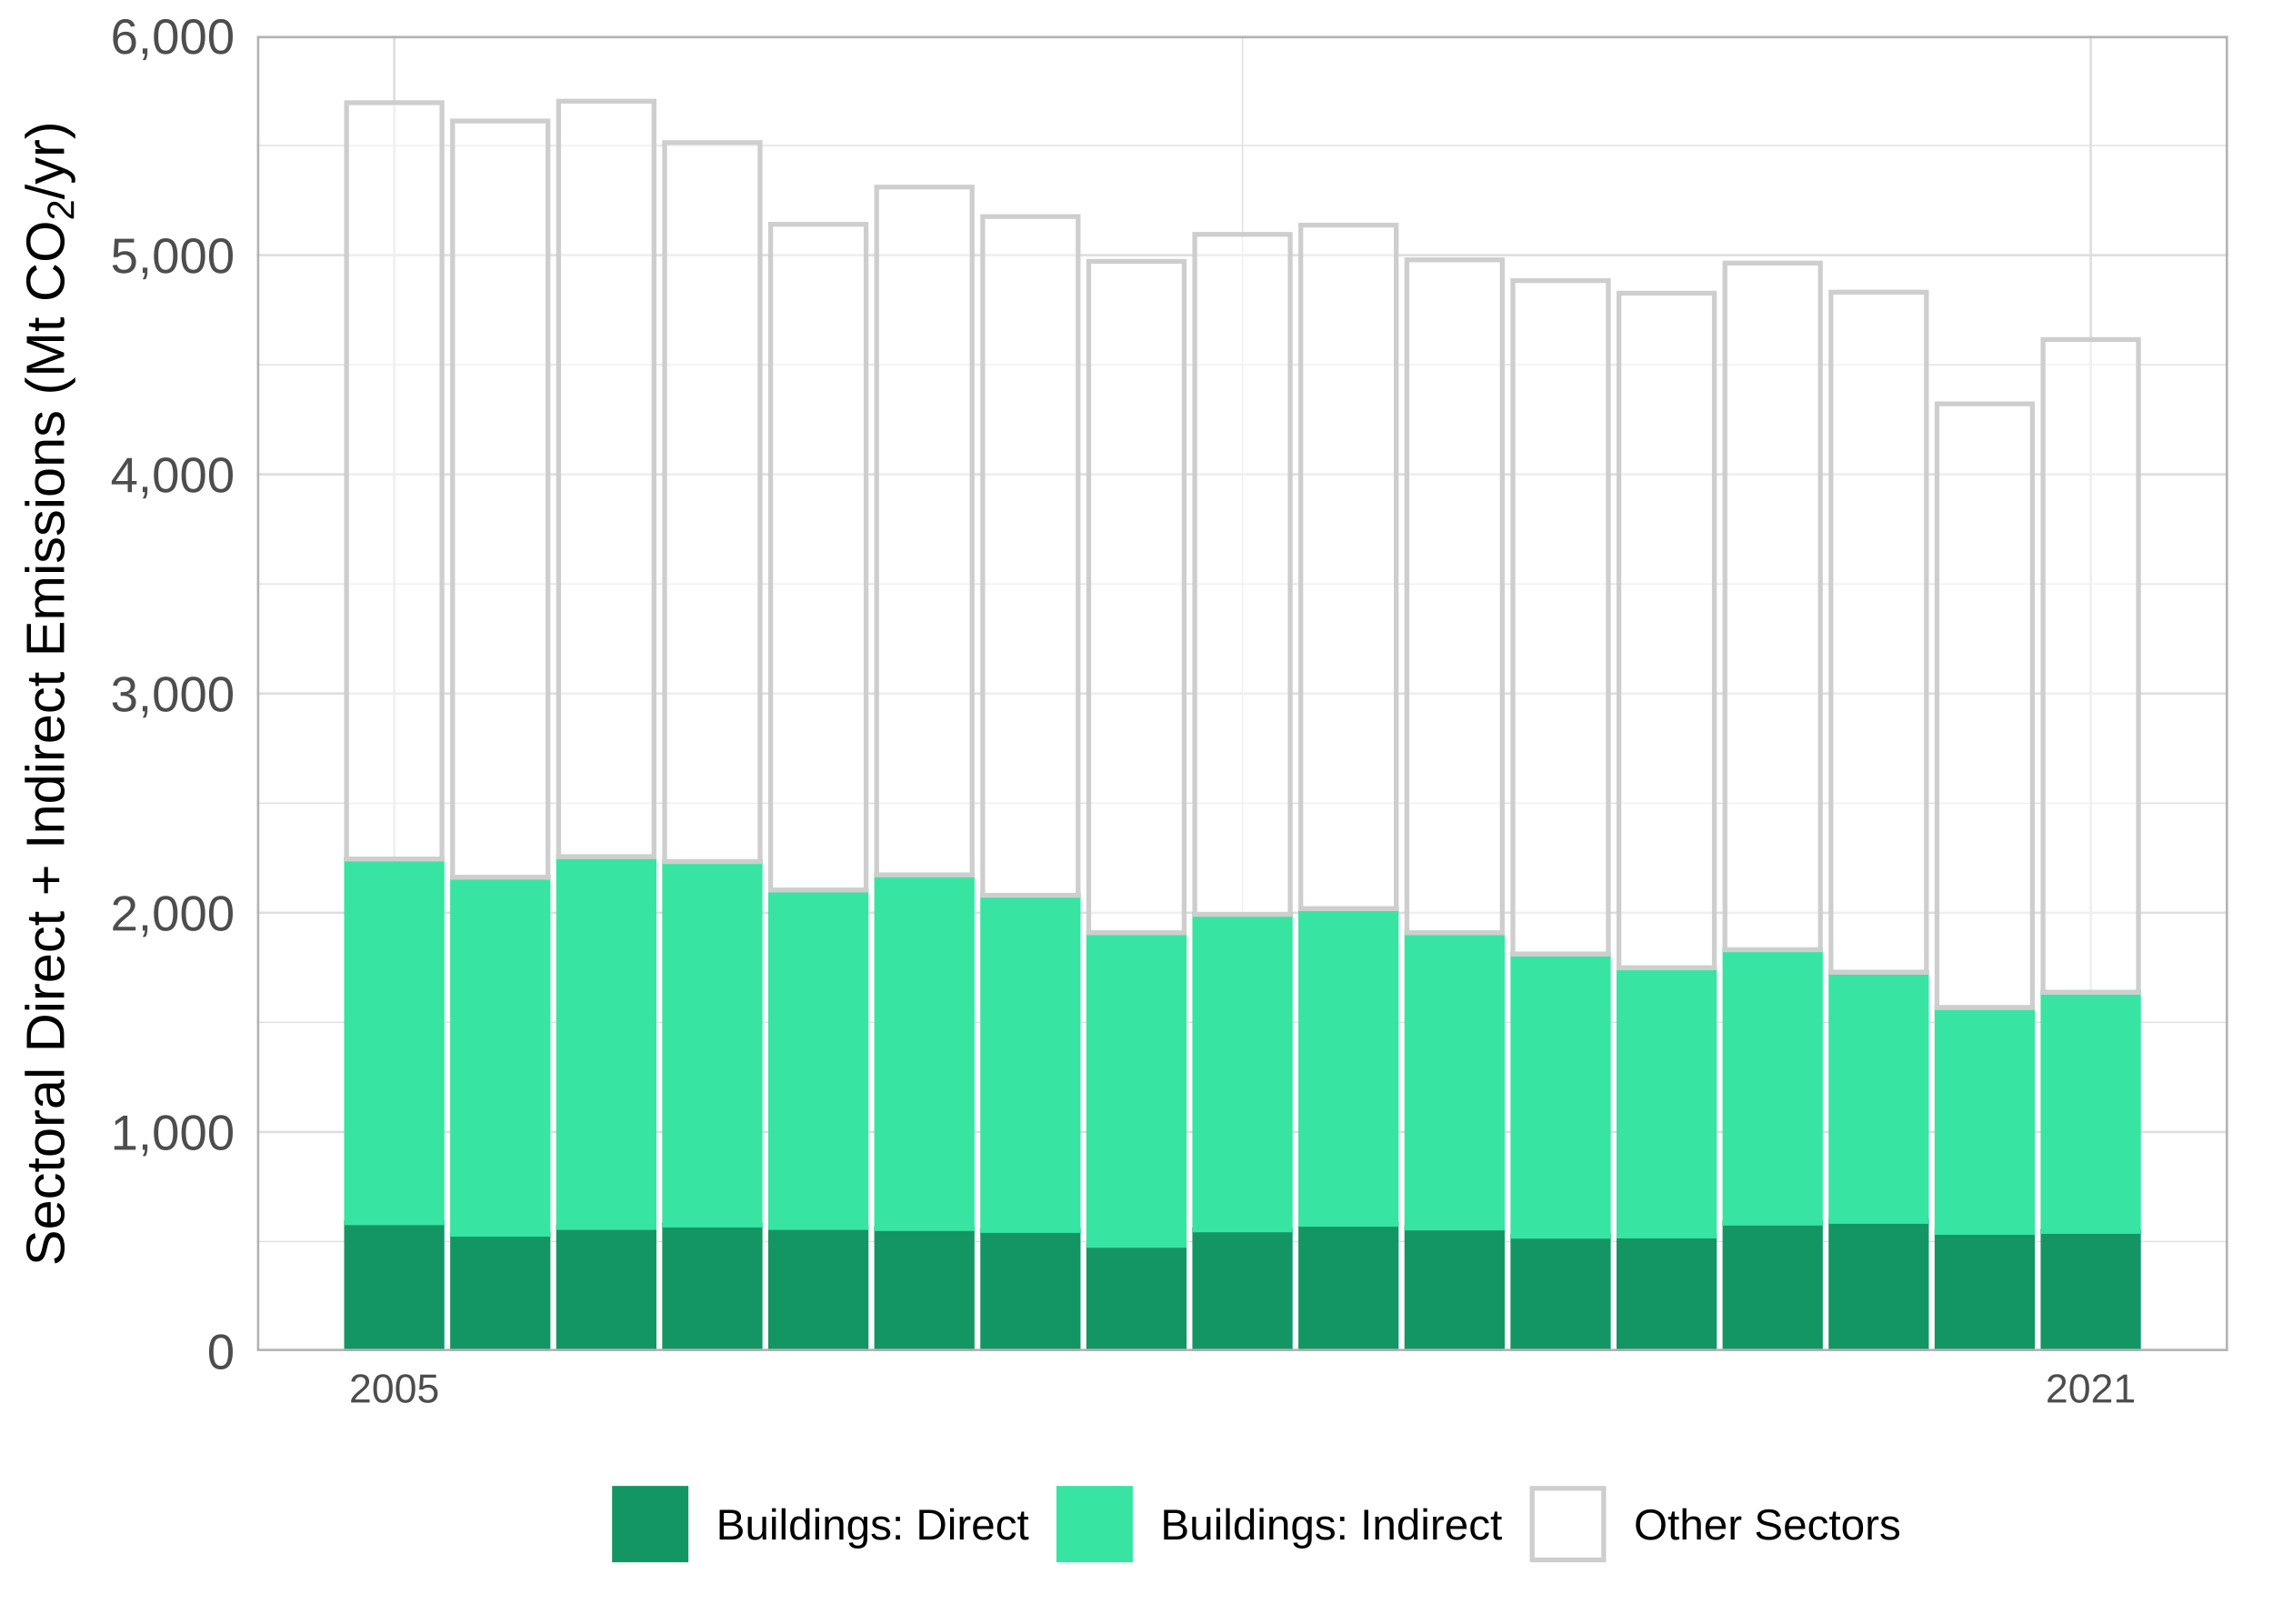
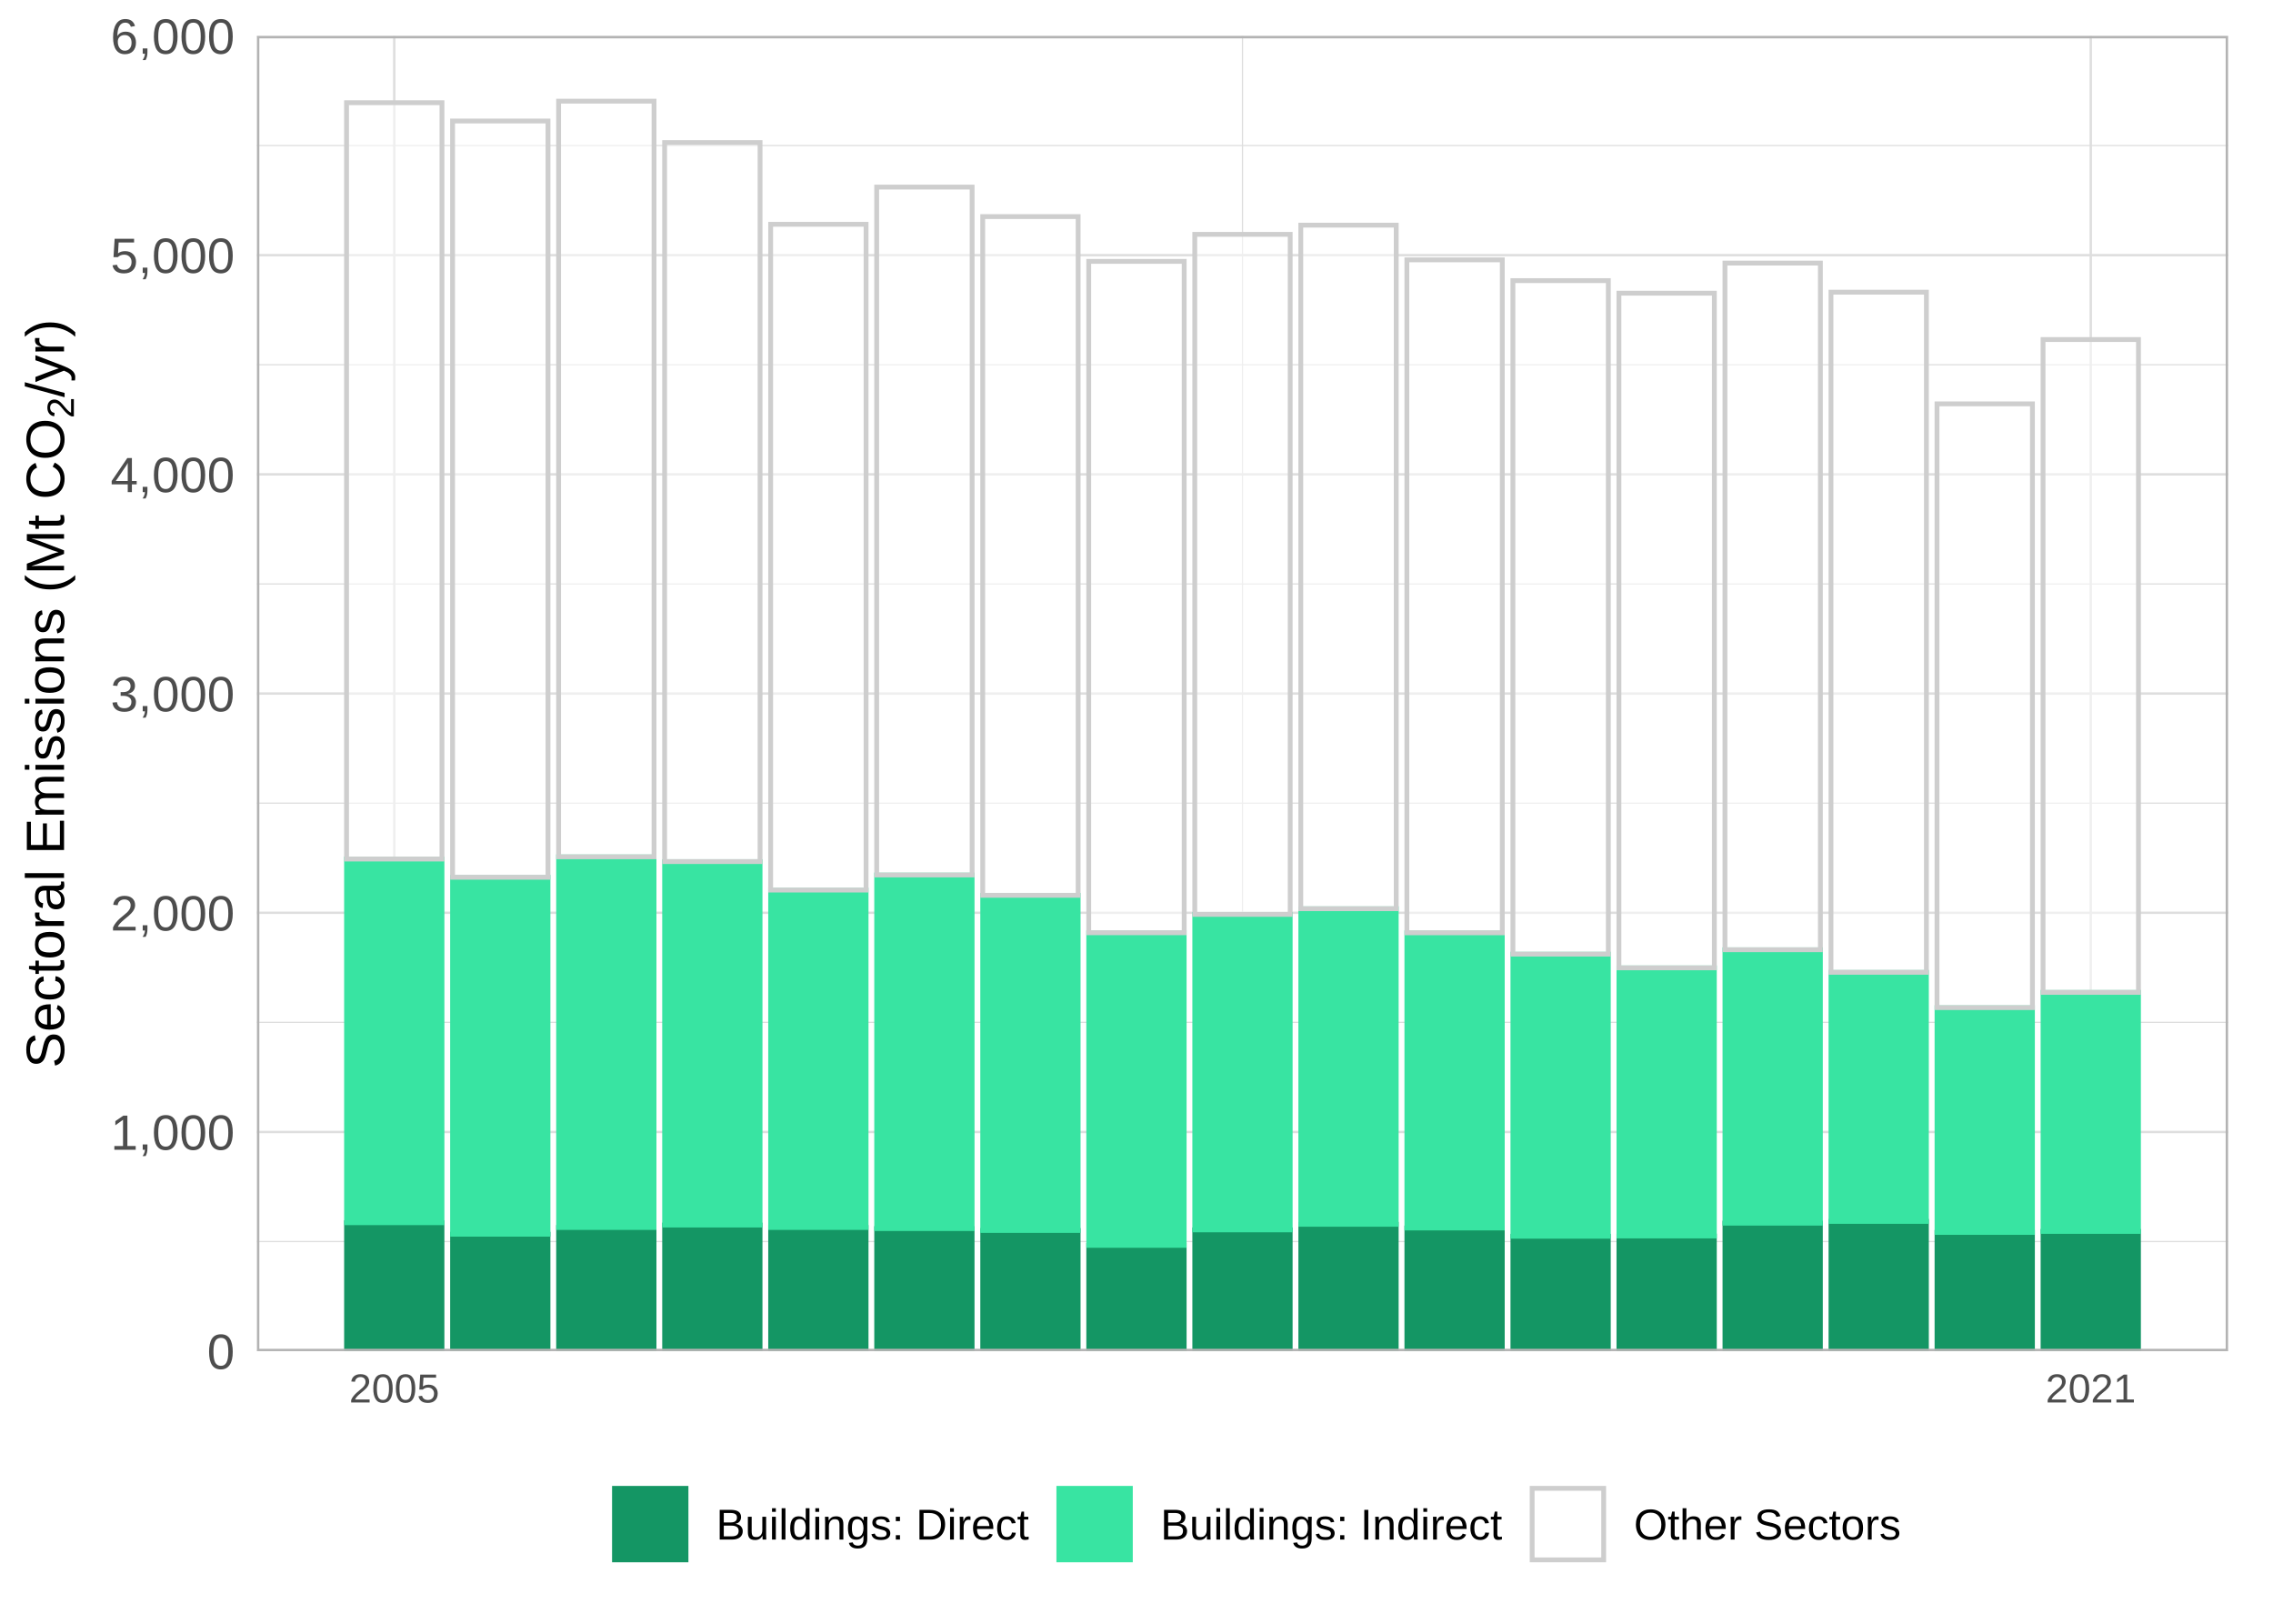
<svg xmlns="http://www.w3.org/2000/svg" class="svglite" width="504.00pt" height="360.00pt" viewBox="0 0 504.00 360.00">
  <defs>
    <style type="text/css">
    .svglite line, .svglite polyline, .svglite polygon, .svglite path, .svglite rect, .svglite circle {
      fill: none;
      stroke: #000000;
      stroke-linecap: round;
      stroke-linejoin: round;
      stroke-miterlimit: 10.00;
    }
    .svglite text {
      white-space: pre;
    }
  </style>
  </defs>
  <rect width="100%" height="100%" style="stroke: none; fill: #FFFFFF;" />
  <defs>
    <clipPath id="cpMC4wMHw1MDQuMDB8MC4wMHwzNjAuMDA=">
      <rect x="0.00" y="0.00" width="504.00" height="360.00" />
    </clipPath>
  </defs>
  <g clip-path="url(#cpMC4wMHw1MDQuMDB8MC4wMHwzNjAuMDA=)">
-     <rect x="0.00" y="0" width="504.00" height="360.00" style="stroke-width: 1.07; stroke: #FFFFFF; fill: #FFFFFF;" />
+     <rect x="0" y="0" width="504.00" height="360.00" style="stroke-width: 1.07; stroke: #FFFFFF; fill: #FFFFFF;" />
  </g>
  <defs>
    <clipPath id="cpNTYuOTd8NDk0LjA0fDcuOTd8Mjk5LjU3">
      <rect x="56.97" y="7.97" width="437.07" height="291.60" />
    </clipPath>
  </defs>
  <g clip-path="url(#cpNTYuOTd8NDk0LjA0fDcuOTd8Mjk5LjU3)">
    <rect x="56.97" y="7.97" width="437.07" height="291.60" style="stroke-width: 1.07; stroke: none; fill: #FFFFFF;" />
    <polyline points="56.97,275.27 494.04,275.27 " style="stroke-width: 0.27; stroke: #DEDEDE; stroke-linecap: butt;" />
    <polyline points="56.97,226.67 494.04,226.67 " style="stroke-width: 0.27; stroke: #DEDEDE; stroke-linecap: butt;" />
    <polyline points="56.97,178.07 494.04,178.07 " style="stroke-width: 0.27; stroke: #DEDEDE; stroke-linecap: butt;" />
    <polyline points="56.97,129.47 494.04,129.47 " style="stroke-width: 0.27; stroke: #DEDEDE; stroke-linecap: butt;" />
    <polyline points="56.97,80.87 494.04,80.87 " style="stroke-width: 0.27; stroke: #DEDEDE; stroke-linecap: butt;" />
    <polyline points="56.97,32.27 494.04,32.27 " style="stroke-width: 0.27; stroke: #DEDEDE; stroke-linecap: butt;" />
    <polyline points="275.50,299.57 275.50,7.97 " style="stroke-width: 0.27; stroke: #DEDEDE; stroke-linecap: butt;" />
    <polyline points="56.97,299.57 494.04,299.57 " style="stroke-width: 0.53; stroke: #DEDEDE; stroke-linecap: butt;" />
    <polyline points="56.97,250.97 494.04,250.97 " style="stroke-width: 0.53; stroke: #DEDEDE; stroke-linecap: butt;" />
    <polyline points="56.97,202.37 494.04,202.37 " style="stroke-width: 0.53; stroke: #DEDEDE; stroke-linecap: butt;" />
    <polyline points="56.97,153.77 494.04,153.77 " style="stroke-width: 0.53; stroke: #DEDEDE; stroke-linecap: butt;" />
    <polyline points="56.97,105.17 494.04,105.17 " style="stroke-width: 0.53; stroke: #DEDEDE; stroke-linecap: butt;" />
    <polyline points="56.97,56.57 494.04,56.57 " style="stroke-width: 0.53; stroke: #DEDEDE; stroke-linecap: butt;" />
    <polyline points="56.97,7.97 494.04,7.97 " style="stroke-width: 0.53; stroke: #DEDEDE; stroke-linecap: butt;" />
    <polyline points="87.42,299.57 87.42,7.97 " style="stroke-width: 0.53; stroke: #DEDEDE; stroke-linecap: butt;" />
    <polyline points="463.59,299.57 463.59,7.97 " style="stroke-width: 0.53; stroke: #DEDEDE; stroke-linecap: butt;" />
    <rect x="76.84" y="271.09" width="21.16" height="28.48" style="stroke-width: 1.07; stroke: #149664; stroke-linecap: butt; stroke-linejoin: miter; fill: #149664;" />
    <rect x="76.84" y="190.46" width="21.16" height="80.63" style="stroke-width: 1.07; stroke: #38E4A2; stroke-linecap: butt; stroke-linejoin: miter; fill: #38E4A2;" />
    <rect x="76.84" y="22.77" width="21.16" height="167.69" style="stroke-width: 1.07; stroke: #CECECE; stroke-linecap: butt; stroke-linejoin: miter; fill: #FFFFFF; fill-opacity: 0.50;" />
    <rect x="100.35" y="273.64" width="21.16" height="25.93" style="stroke-width: 1.07; stroke: #149664; stroke-linecap: butt; stroke-linejoin: miter; fill: #149664;" />
    <rect x="100.35" y="194.50" width="21.16" height="79.14" style="stroke-width: 1.07; stroke: #38E4A2; stroke-linecap: butt; stroke-linejoin: miter; fill: #38E4A2;" />
    <rect x="100.35" y="26.83" width="21.16" height="167.67" style="stroke-width: 1.07; stroke: #CECECE; stroke-linecap: butt; stroke-linejoin: miter; fill: #FFFFFF; fill-opacity: 0.50;" />
    <rect x="123.86" y="272.15" width="21.16" height="27.42" style="stroke-width: 1.07; stroke: #149664; stroke-linecap: butt; stroke-linejoin: miter; fill: #149664;" />
    <rect x="123.86" y="189.96" width="21.16" height="82.19" style="stroke-width: 1.07; stroke: #38E4A2; stroke-linecap: butt; stroke-linejoin: miter; fill: #38E4A2;" />
    <rect x="123.86" y="22.43" width="21.16" height="167.53" style="stroke-width: 1.07; stroke: #CECECE; stroke-linecap: butt; stroke-linejoin: miter; fill: #FFFFFF; fill-opacity: 0.50;" />
    <rect x="147.37" y="271.61" width="21.16" height="27.96" style="stroke-width: 1.07; stroke: #149664; stroke-linecap: butt; stroke-linejoin: miter; fill: #149664;" />
    <rect x="147.37" y="191.03" width="21.16" height="80.58" style="stroke-width: 1.07; stroke: #38E4A2; stroke-linecap: butt; stroke-linejoin: miter; fill: #38E4A2;" />
    <rect x="147.37" y="31.61" width="21.16" height="159.41" style="stroke-width: 1.07; stroke: #CECECE; stroke-linecap: butt; stroke-linejoin: miter; fill: #FFFFFF; fill-opacity: 0.50;" />
    <rect x="170.88" y="272.14" width="21.16" height="27.43" style="stroke-width: 1.07; stroke: #149664; stroke-linecap: butt; stroke-linejoin: miter; fill: #149664;" />
    <rect x="170.88" y="197.34" width="21.16" height="74.81" style="stroke-width: 1.07; stroke: #38E4A2; stroke-linecap: butt; stroke-linejoin: miter; fill: #38E4A2;" />
    <rect x="170.88" y="49.73" width="21.16" height="147.61" style="stroke-width: 1.07; stroke: #CECECE; stroke-linecap: butt; stroke-linejoin: miter; fill: #FFFFFF; fill-opacity: 0.50;" />
    <rect x="194.39" y="272.39" width="21.16" height="27.18" style="stroke-width: 1.07; stroke: #149664; stroke-linecap: butt; stroke-linejoin: miter; fill: #149664;" />
    <rect x="194.39" y="193.99" width="21.16" height="78.40" style="stroke-width: 1.07; stroke: #38E4A2; stroke-linecap: butt; stroke-linejoin: miter; fill: #38E4A2;" />
    <rect x="194.39" y="41.48" width="21.16" height="152.51" style="stroke-width: 1.07; stroke: #CECECE; stroke-linecap: butt; stroke-linejoin: miter; fill: #FFFFFF; fill-opacity: 0.50;" />
    <rect x="217.90" y="272.81" width="21.16" height="26.76" style="stroke-width: 1.07; stroke: #149664; stroke-linecap: butt; stroke-linejoin: miter; fill: #149664;" />
    <rect x="217.90" y="198.50" width="21.16" height="74.31" style="stroke-width: 1.07; stroke: #38E4A2; stroke-linecap: butt; stroke-linejoin: miter; fill: #38E4A2;" />
    <rect x="217.90" y="48.02" width="21.16" height="150.48" style="stroke-width: 1.07; stroke: #CECECE; stroke-linecap: butt; stroke-linejoin: miter; fill: #FFFFFF; fill-opacity: 0.50;" />
    <rect x="241.41" y="276.11" width="21.16" height="23.46" style="stroke-width: 1.07; stroke: #149664; stroke-linecap: butt; stroke-linejoin: miter; fill: #149664;" />
    <rect x="241.41" y="206.80" width="21.16" height="69.31" style="stroke-width: 1.07; stroke: #38E4A2; stroke-linecap: butt; stroke-linejoin: miter; fill: #38E4A2;" />
    <rect x="241.41" y="57.95" width="21.16" height="148.85" style="stroke-width: 1.07; stroke: #CECECE; stroke-linecap: butt; stroke-linejoin: miter; fill: #FFFFFF; fill-opacity: 0.50;" />
    <rect x="264.92" y="272.68" width="21.16" height="26.89" style="stroke-width: 1.07; stroke: #149664; stroke-linecap: butt; stroke-linejoin: miter; fill: #149664;" />
    <rect x="264.92" y="202.73" width="21.16" height="69.95" style="stroke-width: 1.07; stroke: #38E4A2; stroke-linecap: butt; stroke-linejoin: miter; fill: #38E4A2;" />
    <rect x="264.92" y="51.96" width="21.16" height="150.77" style="stroke-width: 1.07; stroke: #CECECE; stroke-linecap: butt; stroke-linejoin: miter; fill: #FFFFFF; fill-opacity: 0.50;" />
    <rect x="288.43" y="271.44" width="21.16" height="28.13" style="stroke-width: 1.07; stroke: #149664; stroke-linecap: butt; stroke-linejoin: miter; fill: #149664;" />
    <rect x="288.43" y="201.47" width="21.16" height="69.97" style="stroke-width: 1.07; stroke: #38E4A2; stroke-linecap: butt; stroke-linejoin: miter; fill: #38E4A2;" />
    <rect x="288.43" y="49.92" width="21.16" height="151.55" style="stroke-width: 1.07; stroke: #CECECE; stroke-linecap: butt; stroke-linejoin: miter; fill: #FFFFFF; fill-opacity: 0.50;" />
    <rect x="311.95" y="272.26" width="21.16" height="27.31" style="stroke-width: 1.07; stroke: #149664; stroke-linecap: butt; stroke-linejoin: miter; fill: #149664;" />
    <rect x="311.95" y="206.81" width="21.16" height="65.45" style="stroke-width: 1.07; stroke: #38E4A2; stroke-linecap: butt; stroke-linejoin: miter; fill: #38E4A2;" />
    <rect x="311.95" y="57.61" width="21.16" height="149.20" style="stroke-width: 1.07; stroke: #CECECE; stroke-linecap: butt; stroke-linejoin: miter; fill: #FFFFFF; fill-opacity: 0.50;" />
    <rect x="335.46" y="274.09" width="21.16" height="25.48" style="stroke-width: 1.07; stroke: #149664; stroke-linecap: butt; stroke-linejoin: miter; fill: #149664;" />
    <rect x="335.46" y="211.54" width="21.16" height="62.55" style="stroke-width: 1.07; stroke: #38E4A2; stroke-linecap: butt; stroke-linejoin: miter; fill: #38E4A2;" />
    <rect x="335.46" y="62.22" width="21.16" height="149.32" style="stroke-width: 1.07; stroke: #CECECE; stroke-linecap: butt; stroke-linejoin: miter; fill: #FFFFFF; fill-opacity: 0.50;" />
    <rect x="358.97" y="274.04" width="21.16" height="25.53" style="stroke-width: 1.07; stroke: #149664; stroke-linecap: butt; stroke-linejoin: miter; fill: #149664;" />
    <rect x="358.97" y="214.58" width="21.16" height="59.45" style="stroke-width: 1.07; stroke: #38E4A2; stroke-linecap: butt; stroke-linejoin: miter; fill: #38E4A2;" />
    <rect x="358.97" y="65.00" width="21.16" height="149.58" style="stroke-width: 1.07; stroke: #CECECE; stroke-linecap: butt; stroke-linejoin: miter; fill: #FFFFFF; fill-opacity: 0.50;" />
    <rect x="382.48" y="271.19" width="21.16" height="28.38" style="stroke-width: 1.07; stroke: #149664; stroke-linecap: butt; stroke-linejoin: miter; fill: #149664;" />
    <rect x="382.48" y="210.57" width="21.16" height="60.62" style="stroke-width: 1.07; stroke: #38E4A2; stroke-linecap: butt; stroke-linejoin: miter; fill: #38E4A2;" />
    <rect x="382.48" y="58.33" width="21.16" height="152.24" style="stroke-width: 1.07; stroke: #CECECE; stroke-linecap: butt; stroke-linejoin: miter; fill: #FFFFFF; fill-opacity: 0.50;" />
    <rect x="405.99" y="270.79" width="21.16" height="28.78" style="stroke-width: 1.07; stroke: #149664; stroke-linecap: butt; stroke-linejoin: miter; fill: #149664;" />
    <rect x="405.99" y="215.57" width="21.16" height="55.23" style="stroke-width: 1.07; stroke: #38E4A2; stroke-linecap: butt; stroke-linejoin: miter; fill: #38E4A2;" />
    <rect x="405.99" y="64.78" width="21.16" height="150.79" style="stroke-width: 1.07; stroke: #CECECE; stroke-linecap: butt; stroke-linejoin: miter; fill: #FFFFFF; fill-opacity: 0.50;" />
    <rect x="429.50" y="273.24" width="21.16" height="26.33" style="stroke-width: 1.07; stroke: #149664; stroke-linecap: butt; stroke-linejoin: miter; fill: #149664;" />
    <rect x="429.50" y="223.40" width="21.16" height="49.84" style="stroke-width: 1.07; stroke: #38E4A2; stroke-linecap: butt; stroke-linejoin: miter; fill: #38E4A2;" />
    <rect x="429.50" y="89.54" width="21.16" height="133.86" style="stroke-width: 1.07; stroke: #CECECE; stroke-linecap: butt; stroke-linejoin: miter; fill: #FFFFFF; fill-opacity: 0.50;" />
    <rect x="453.01" y="273.02" width="21.16" height="26.55" style="stroke-width: 1.07; stroke: #149664; stroke-linecap: butt; stroke-linejoin: miter; fill: #149664;" />
    <rect x="453.01" y="220.01" width="21.16" height="53.01" style="stroke-width: 1.07; stroke: #38E4A2; stroke-linecap: butt; stroke-linejoin: miter; fill: #38E4A2;" />
    <rect x="453.01" y="75.28" width="21.16" height="144.74" style="stroke-width: 1.07; stroke: #CECECE; stroke-linecap: butt; stroke-linejoin: miter; fill: #FFFFFF; fill-opacity: 0.50;" />
    <rect x="56.97" y="7.97" width="437.07" height="291.60" style="stroke-width: 1.07; stroke: #B3B3B3;" />
  </g>
  <g clip-path="url(#cpMC4wMHw1MDQuMDB8MC4wMHwzNjAuMDA=)">
    <text x="52.04" y="303.51" text-anchor="end" style="font-size: 11.00px;fill: #4D4D4D; font-family: &quot;Arial&quot;;" textLength="6.12px" lengthAdjust="spacingAndGlyphs">0</text>
    <text x="52.04" y="254.91" text-anchor="end" style="font-size: 11.00px;fill: #4D4D4D; font-family: &quot;Arial&quot;;" textLength="27.54px" lengthAdjust="spacingAndGlyphs">1,000</text>
    <text x="52.04" y="206.31" text-anchor="end" style="font-size: 11.00px;fill: #4D4D4D; font-family: &quot;Arial&quot;;" textLength="27.54px" lengthAdjust="spacingAndGlyphs">2,000</text>
    <text x="52.04" y="157.71" text-anchor="end" style="font-size: 11.00px;fill: #4D4D4D; font-family: &quot;Arial&quot;;" textLength="27.54px" lengthAdjust="spacingAndGlyphs">3,000</text>
    <text x="52.04" y="109.11" text-anchor="end" style="font-size: 11.00px;fill: #4D4D4D; font-family: &quot;Arial&quot;;" textLength="27.54px" lengthAdjust="spacingAndGlyphs">4,000</text>
    <text x="52.04" y="60.51" text-anchor="end" style="font-size: 11.00px;fill: #4D4D4D; font-family: &quot;Arial&quot;;" textLength="27.54px" lengthAdjust="spacingAndGlyphs">5,000</text>
    <text x="52.04" y="11.91" text-anchor="end" style="font-size: 11.00px;fill: #4D4D4D; font-family: &quot;Arial&quot;;" textLength="27.54px" lengthAdjust="spacingAndGlyphs">6,000</text>
    <text x="87.42" y="310.95" text-anchor="middle" style="font-size: 9.00px;fill: #4D4D4D; font-family: &quot;Arial&quot;;" textLength="20.02px" lengthAdjust="spacingAndGlyphs">2005</text>
    <text x="463.59" y="310.95" text-anchor="middle" style="font-size: 9.00px;fill: #4D4D4D; font-family: &quot;Arial&quot;;" textLength="20.02px" lengthAdjust="spacingAndGlyphs">2021</text>
-     <text transform="translate(14.20,280.66) rotate(-90)" style="font-size: 12.00px; font-family: &quot;Arial&quot;;" textLength="222.44px" lengthAdjust="spacingAndGlyphs">Sectoral Direct + Indirect Emissions (Mt C</text>
-     <text transform="translate(14.20,58.22) rotate(-90)" style="font-size: 12.00px; font-family: &quot;Arial&quot;;" textLength="9.34px" lengthAdjust="spacingAndGlyphs">O</text>
-     <text transform="translate(16.38,48.88) rotate(-90)" style="font-size: 8.40px; font-family: &quot;Arial&quot;;" textLength="4.67px" lengthAdjust="spacingAndGlyphs">2</text>
-     <text transform="translate(14.20,44.21) rotate(-90)" style="font-size: 12.00px; font-family: &quot;Arial&quot;;" textLength="17.33px" lengthAdjust="spacingAndGlyphs">/yr)</text>
+     <text transform="translate(14.20,236.80) rotate(-90)" style="font-size: 12.00px; font-family: &quot;Arial&quot;;" textLength="134.73px" lengthAdjust="spacingAndGlyphs">Sectoral Emissions (Mt C</text>
+     <text transform="translate(14.20,102.07) rotate(-90)" style="font-size: 12.00px; font-family: &quot;Arial&quot;;" textLength="9.34px" lengthAdjust="spacingAndGlyphs">O</text>
+     <text transform="translate(16.38,92.74) rotate(-90)" style="font-size: 8.40px; font-family: &quot;Arial&quot;;" textLength="4.67px" lengthAdjust="spacingAndGlyphs">2</text>
+     <text transform="translate(14.20,88.07) rotate(-90)" style="font-size: 12.00px; font-family: &quot;Arial&quot;;" textLength="17.33px" lengthAdjust="spacingAndGlyphs">/yr)</text>
    <rect x="124.08" y="323.79" width="302.84" height="28.24" style="stroke-width: 1.07; stroke: none; fill: #FFFFFF;" />
    <rect x="135.54" y="329.27" width="17.28" height="17.28" style="stroke-width: 1.07; stroke: none; fill: #FFFFFF;" />
    <rect x="136.25" y="329.98" width="15.86" height="15.86" style="stroke-width: 1.07; stroke: #149664; stroke-linecap: butt; stroke-linejoin: miter; fill: #149664;" />
    <rect x="234.07" y="329.27" width="17.28" height="17.28" style="stroke-width: 1.07; stroke: none; fill: #FFFFFF;" />
    <rect x="234.78" y="329.98" width="15.86" height="15.86" style="stroke-width: 1.07; stroke: #38E4A2; stroke-linecap: butt; stroke-linejoin: miter; fill: #38E4A2;" />
    <rect x="339.02" y="329.27" width="17.28" height="17.28" style="stroke-width: 1.07; stroke: none; fill: #FFFFFF;" />
    <rect x="339.73" y="329.98" width="15.86" height="15.86" style="stroke-width: 1.07; stroke: #CECECE; stroke-linecap: butt; stroke-linejoin: miter; fill: #FFFFFF; fill-opacity: 0.50;" />
    <text x="158.80" y="341.34" style="font-size: 9.60px; font-family: &quot;Arial&quot;;" textLength="69.30px" lengthAdjust="spacingAndGlyphs">Buildings: Direct</text>
    <text x="257.33" y="341.34" style="font-size: 9.60px; font-family: &quot;Arial&quot;;" textLength="75.71px" lengthAdjust="spacingAndGlyphs">Buildings: Indirect</text>
    <text x="362.28" y="341.34" style="font-size: 9.60px; font-family: &quot;Arial&quot;;" textLength="59.17px" lengthAdjust="spacingAndGlyphs">Other Sectors</text>
  </g>
</svg>
